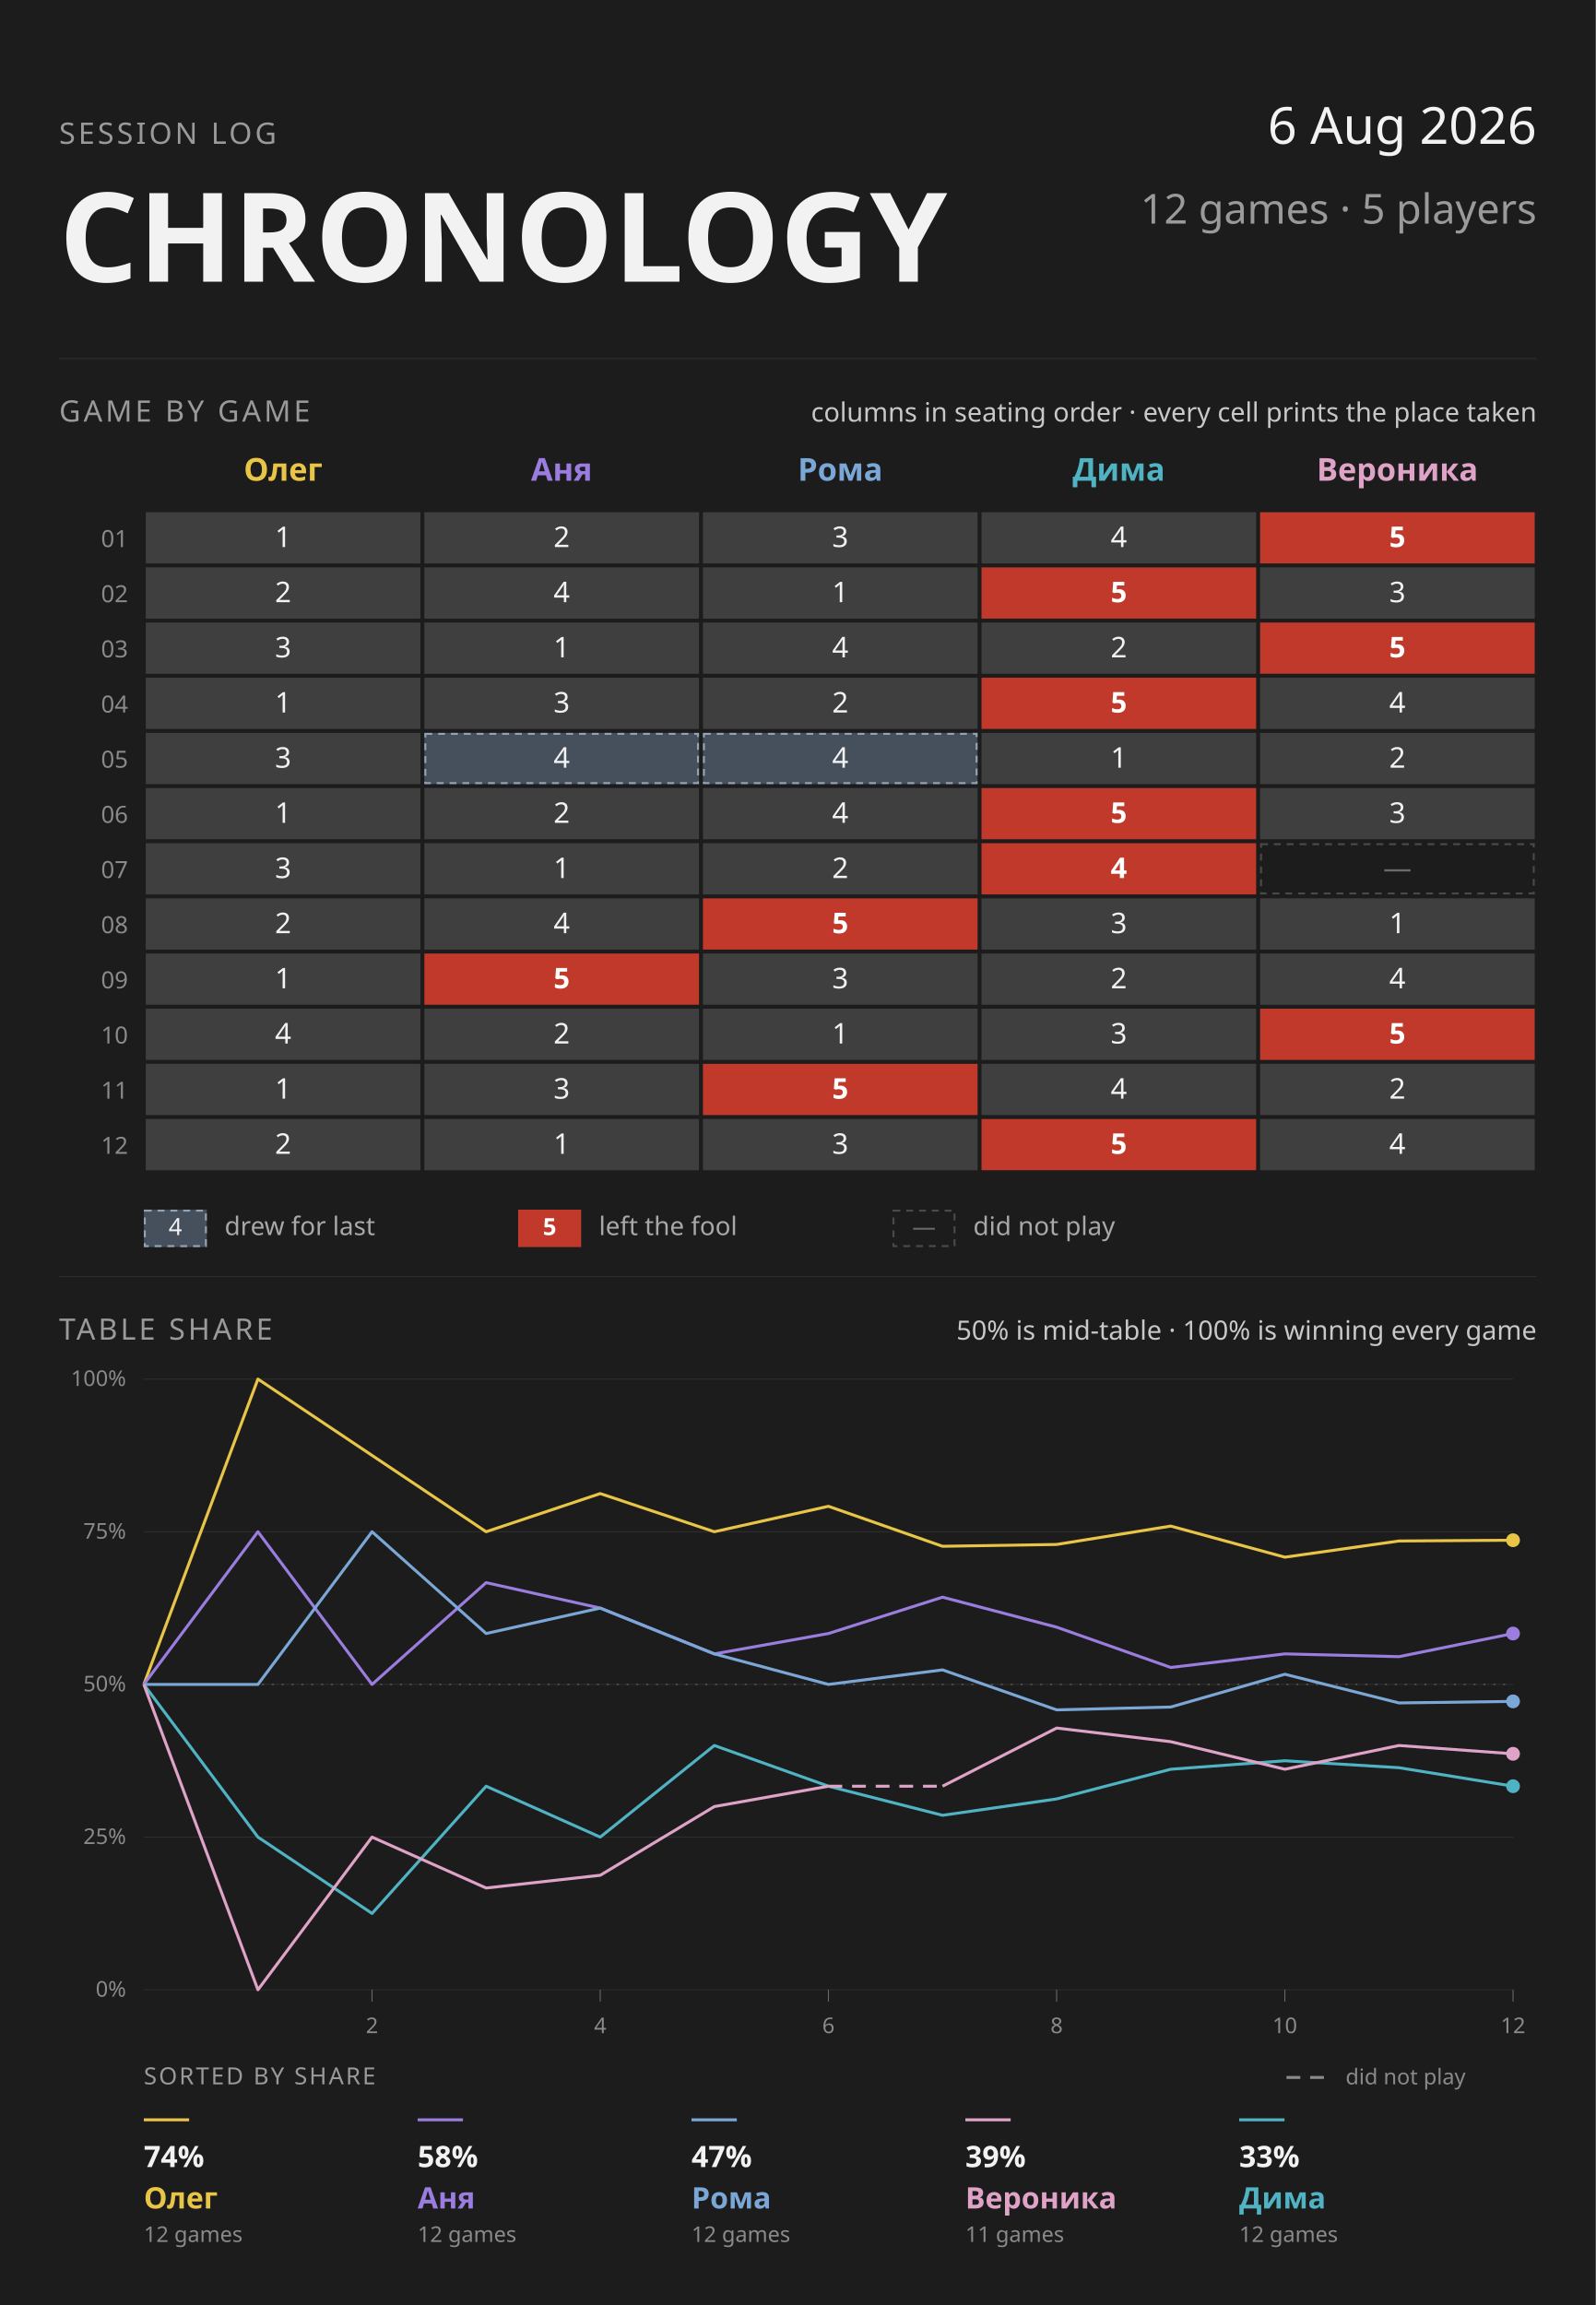
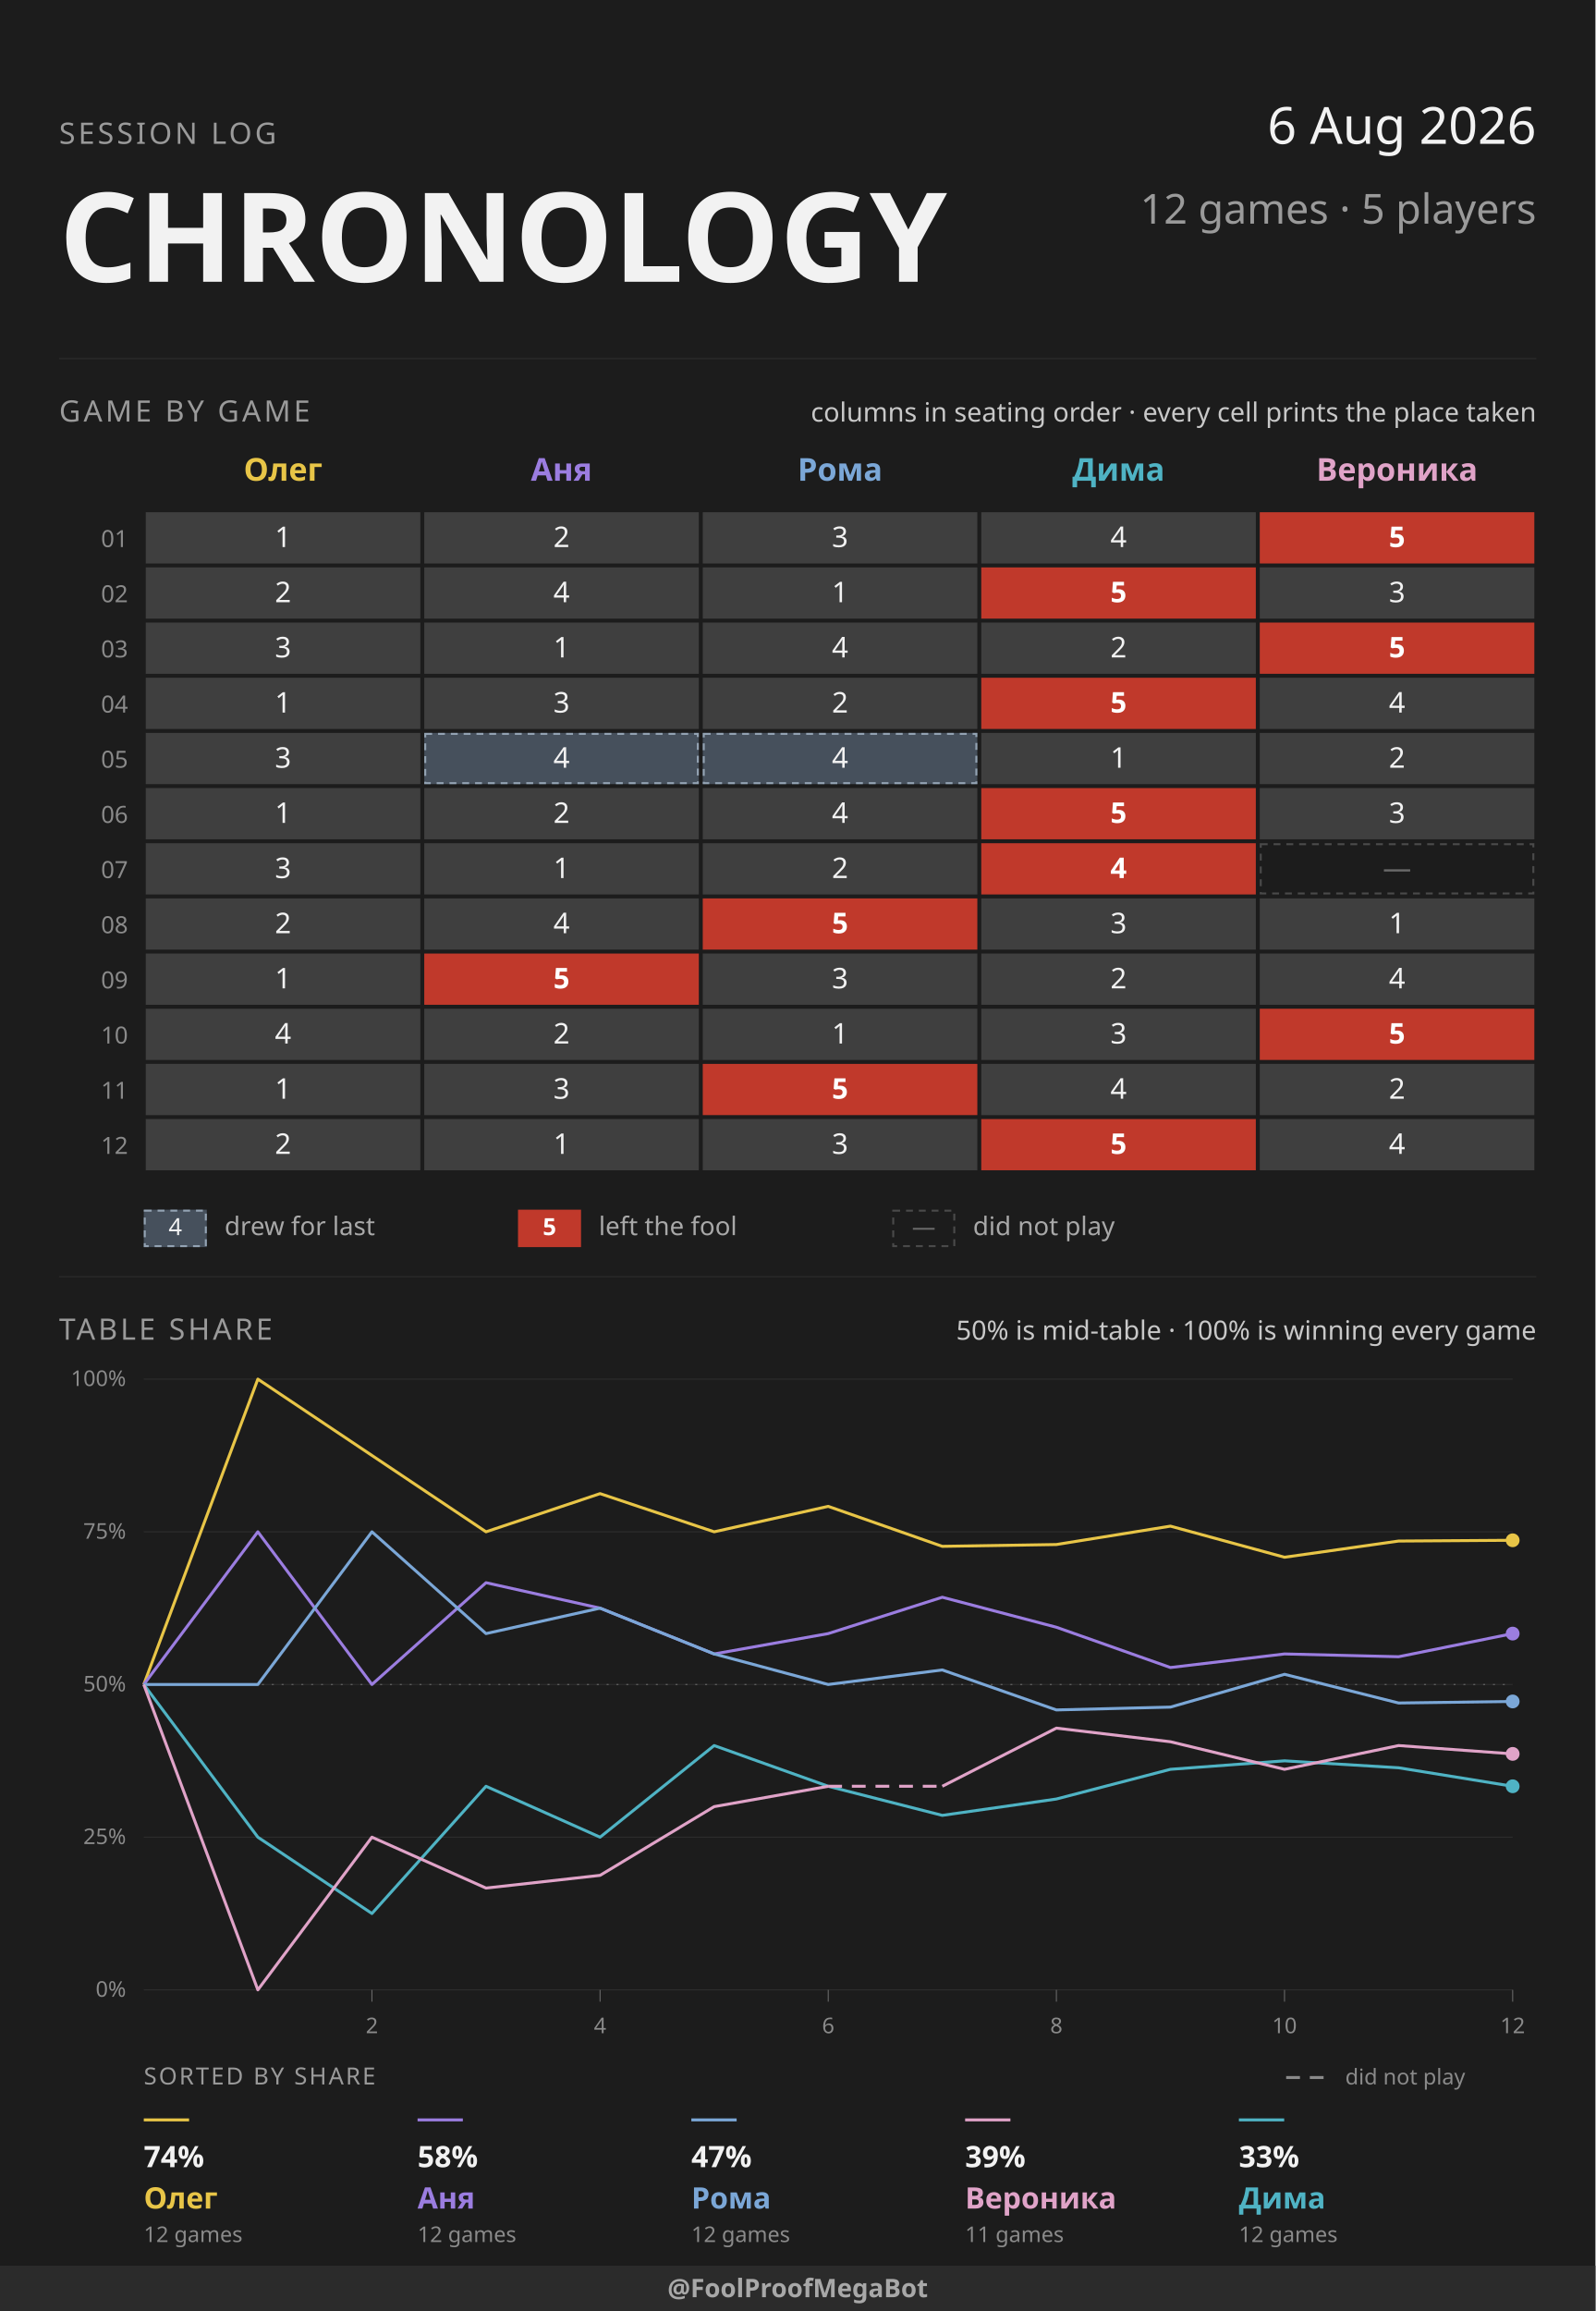
- <svg xmlns="http://www.w3.org/2000/svg" width="1620" height="2340" viewBox="0 0 1620 2340">
-   <rect x="0" y="0" width="1620" height="2340" fill="#1c1c1c" />
+ <svg xmlns="http://www.w3.org/2000/svg" width="1620" height="2346" viewBox="0 0 1620 2346">
+   <rect x="0" y="0" width="1620" height="2346" fill="#1c1c1c" />
  <text x="60" y="146" fill="#9a9a9a" font-family="Noto Sans" font-size="30" letter-spacing="3">SESSION LOG</text>
  <text x="60" y="286" fill="#f2f2f2" font-family="Noto Sans" font-weight="bold" font-size="126">CHRONOLOGY</text>
  <text x="1560" y="146" fill="#f2f2f2" font-family="Noto Sans" font-size="52" text-anchor="end">6 Aug 2026</text>
  <text x="1560" y="227" fill="#9a9a9a" font-family="Noto Sans" font-size="42" text-anchor="end">12 games · 5 players</text>
  <line x1="60" y1="364" x2="1560" y2="364" stroke="#2e2e2e" stroke-width="1" />
  <text x="60" y="428" fill="#9a9a9a" font-family="Noto Sans" font-size="30" letter-spacing="3">GAME BY GAME</text>
  <text x="1560" y="428" fill="#c8c8c8" font-family="Noto Sans" font-size="27" text-anchor="end">columns in seating order · every cell prints the place taken</text>
  <text x="287.4" y="488" fill="#e8c547" font-family="Noto Sans" font-weight="bold" font-size="32" text-anchor="middle">Олег</text>
  <text x="570.2" y="488" fill="#9b7de0" font-family="Noto Sans" font-weight="bold" font-size="32" text-anchor="middle">Аня</text>
  <text x="853" y="488" fill="#7ba7d7" font-family="Noto Sans" font-weight="bold" font-size="32" text-anchor="middle">Рома</text>
  <text x="1135.8" y="488" fill="#4fb3c4" font-family="Noto Sans" font-weight="bold" font-size="32" text-anchor="middle">Дима</text>
  <text x="1418.6" y="488" fill="#e0a3c8" font-family="Noto Sans" font-weight="bold" font-size="32" text-anchor="middle">Вероника</text>
  <text x="130" y="555.36" fill="#8a8a8a" font-family="Noto Sans" font-size="24" text-anchor="end">01</text>
  <rect x="148" y="520" width="278.8" height="52" fill="#3f3f3f" />
  <text x="287.4" y="555.36" fill="#f2f2f2" font-family="Noto Sans" font-size="29" text-anchor="middle">1</text>
  <rect x="430.8" y="520" width="278.8" height="52" fill="#3f3f3f" />
  <text x="570.2" y="555.36" fill="#f2f2f2" font-family="Noto Sans" font-size="29" text-anchor="middle">2</text>
  <rect x="713.6" y="520" width="278.8" height="52" fill="#3f3f3f" />
  <text x="853" y="555.36" fill="#f2f2f2" font-family="Noto Sans" font-size="29" text-anchor="middle">3</text>
  <rect x="996.4" y="520" width="278.8" height="52" fill="#3f3f3f" />
  <text x="1135.8" y="555.36" fill="#f2f2f2" font-family="Noto Sans" font-size="29" text-anchor="middle">4</text>
  <rect x="1279.2" y="520" width="278.8" height="52" fill="#c0392b" />
  <text x="1418.6" y="555.36" fill="#ffffff" font-family="Noto Sans" font-size="29" font-weight="bold" text-anchor="middle">5</text>
  <text x="130" y="611.36" fill="#8a8a8a" font-family="Noto Sans" font-size="24" text-anchor="end">02</text>
  <rect x="148" y="576" width="278.8" height="52" fill="#3f3f3f" />
  <text x="287.4" y="611.36" fill="#f2f2f2" font-family="Noto Sans" font-size="29" text-anchor="middle">2</text>
  <rect x="430.8" y="576" width="278.8" height="52" fill="#3f3f3f" />
  <text x="570.2" y="611.36" fill="#f2f2f2" font-family="Noto Sans" font-size="29" text-anchor="middle">4</text>
  <rect x="713.6" y="576" width="278.8" height="52" fill="#3f3f3f" />
  <text x="853" y="611.36" fill="#f2f2f2" font-family="Noto Sans" font-size="29" text-anchor="middle">1</text>
  <rect x="996.4" y="576" width="278.8" height="52" fill="#c0392b" />
  <text x="1135.8" y="611.36" fill="#ffffff" font-family="Noto Sans" font-size="29" font-weight="bold" text-anchor="middle">5</text>
  <rect x="1279.2" y="576" width="278.8" height="52" fill="#3f3f3f" />
  <text x="1418.6" y="611.36" fill="#f2f2f2" font-family="Noto Sans" font-size="29" text-anchor="middle">3</text>
  <text x="130" y="667.36" fill="#8a8a8a" font-family="Noto Sans" font-size="24" text-anchor="end">03</text>
  <rect x="148" y="632" width="278.8" height="52" fill="#3f3f3f" />
  <text x="287.4" y="667.36" fill="#f2f2f2" font-family="Noto Sans" font-size="29" text-anchor="middle">3</text>
  <rect x="430.8" y="632" width="278.8" height="52" fill="#3f3f3f" />
  <text x="570.2" y="667.36" fill="#f2f2f2" font-family="Noto Sans" font-size="29" text-anchor="middle">1</text>
  <rect x="713.6" y="632" width="278.8" height="52" fill="#3f3f3f" />
  <text x="853" y="667.36" fill="#f2f2f2" font-family="Noto Sans" font-size="29" text-anchor="middle">4</text>
  <rect x="996.4" y="632" width="278.8" height="52" fill="#3f3f3f" />
  <text x="1135.8" y="667.36" fill="#f2f2f2" font-family="Noto Sans" font-size="29" text-anchor="middle">2</text>
  <rect x="1279.2" y="632" width="278.8" height="52" fill="#c0392b" />
  <text x="1418.6" y="667.36" fill="#ffffff" font-family="Noto Sans" font-size="29" font-weight="bold" text-anchor="middle">5</text>
  <text x="130" y="723.36" fill="#8a8a8a" font-family="Noto Sans" font-size="24" text-anchor="end">04</text>
  <rect x="148" y="688" width="278.8" height="52" fill="#3f3f3f" />
  <text x="287.4" y="723.36" fill="#f2f2f2" font-family="Noto Sans" font-size="29" text-anchor="middle">1</text>
  <rect x="430.8" y="688" width="278.8" height="52" fill="#3f3f3f" />
  <text x="570.2" y="723.36" fill="#f2f2f2" font-family="Noto Sans" font-size="29" text-anchor="middle">3</text>
  <rect x="713.6" y="688" width="278.8" height="52" fill="#3f3f3f" />
  <text x="853" y="723.36" fill="#f2f2f2" font-family="Noto Sans" font-size="29" text-anchor="middle">2</text>
  <rect x="996.4" y="688" width="278.8" height="52" fill="#c0392b" />
  <text x="1135.8" y="723.36" fill="#ffffff" font-family="Noto Sans" font-size="29" font-weight="bold" text-anchor="middle">5</text>
  <rect x="1279.2" y="688" width="278.8" height="52" fill="#3f3f3f" />
  <text x="1418.6" y="723.36" fill="#f2f2f2" font-family="Noto Sans" font-size="29" text-anchor="middle">4</text>
  <text x="130" y="779.36" fill="#8a8a8a" font-family="Noto Sans" font-size="24" text-anchor="end">05</text>
  <rect x="148" y="744" width="278.8" height="52" fill="#3f3f3f" />
  <text x="287.4" y="779.36" fill="#f2f2f2" font-family="Noto Sans" font-size="29" text-anchor="middle">3</text>
  <rect x="430.8" y="744" width="278.8" height="52" fill="#46505c" />
  <rect x="431.8" y="745" width="276.8" height="50" fill="none" stroke="#93a3b3" stroke-width="2" stroke-dasharray="7 6" />
  <text x="570.2" y="779.36" fill="#f2f2f2" font-family="Noto Sans" font-size="29" text-anchor="middle">4</text>
  <rect x="713.6" y="744" width="278.8" height="52" fill="#46505c" />
  <rect x="714.6" y="745" width="276.8" height="50" fill="none" stroke="#93a3b3" stroke-width="2" stroke-dasharray="7 6" />
  <text x="853" y="779.36" fill="#f2f2f2" font-family="Noto Sans" font-size="29" text-anchor="middle">4</text>
  <rect x="996.4" y="744" width="278.8" height="52" fill="#3f3f3f" />
  <text x="1135.8" y="779.36" fill="#f2f2f2" font-family="Noto Sans" font-size="29" text-anchor="middle">1</text>
  <rect x="1279.2" y="744" width="278.8" height="52" fill="#3f3f3f" />
  <text x="1418.6" y="779.36" fill="#f2f2f2" font-family="Noto Sans" font-size="29" text-anchor="middle">2</text>
  <text x="130" y="835.36" fill="#8a8a8a" font-family="Noto Sans" font-size="24" text-anchor="end">06</text>
  <rect x="148" y="800" width="278.8" height="52" fill="#3f3f3f" />
  <text x="287.4" y="835.36" fill="#f2f2f2" font-family="Noto Sans" font-size="29" text-anchor="middle">1</text>
  <rect x="430.8" y="800" width="278.8" height="52" fill="#3f3f3f" />
  <text x="570.2" y="835.36" fill="#f2f2f2" font-family="Noto Sans" font-size="29" text-anchor="middle">2</text>
  <rect x="713.6" y="800" width="278.8" height="52" fill="#3f3f3f" />
  <text x="853" y="835.36" fill="#f2f2f2" font-family="Noto Sans" font-size="29" text-anchor="middle">4</text>
  <rect x="996.4" y="800" width="278.8" height="52" fill="#c0392b" />
  <text x="1135.8" y="835.36" fill="#ffffff" font-family="Noto Sans" font-size="29" font-weight="bold" text-anchor="middle">5</text>
  <rect x="1279.2" y="800" width="278.8" height="52" fill="#3f3f3f" />
  <text x="1418.6" y="835.36" fill="#f2f2f2" font-family="Noto Sans" font-size="29" text-anchor="middle">3</text>
  <text x="130" y="891.36" fill="#8a8a8a" font-family="Noto Sans" font-size="24" text-anchor="end">07</text>
  <rect x="148" y="856" width="278.8" height="52" fill="#3f3f3f" />
  <text x="287.4" y="891.36" fill="#f2f2f2" font-family="Noto Sans" font-size="29" text-anchor="middle">3</text>
  <rect x="430.8" y="856" width="278.8" height="52" fill="#3f3f3f" />
  <text x="570.2" y="891.36" fill="#f2f2f2" font-family="Noto Sans" font-size="29" text-anchor="middle">1</text>
  <rect x="713.6" y="856" width="278.8" height="52" fill="#3f3f3f" />
  <text x="853" y="891.36" fill="#f2f2f2" font-family="Noto Sans" font-size="29" text-anchor="middle">2</text>
  <rect x="996.4" y="856" width="278.8" height="52" fill="#c0392b" />
  <text x="1135.8" y="891.36" fill="#ffffff" font-family="Noto Sans" font-size="29" font-weight="bold" text-anchor="middle">4</text>
  <rect x="1279.2" y="856" width="278.8" height="52" fill="#1c1c1c" />
  <rect x="1280.2" y="857" width="276.8" height="50" fill="none" stroke="#4a4a4a" stroke-width="2" stroke-dasharray="7 6" />
  <text x="1418.6" y="891.36" fill="#6a6a6a" font-family="Noto Sans" font-size="29" text-anchor="middle">—</text>
  <text x="130" y="947.36" fill="#8a8a8a" font-family="Noto Sans" font-size="24" text-anchor="end">08</text>
  <rect x="148" y="912" width="278.8" height="52" fill="#3f3f3f" />
  <text x="287.4" y="947.36" fill="#f2f2f2" font-family="Noto Sans" font-size="29" text-anchor="middle">2</text>
  <rect x="430.8" y="912" width="278.8" height="52" fill="#3f3f3f" />
  <text x="570.2" y="947.36" fill="#f2f2f2" font-family="Noto Sans" font-size="29" text-anchor="middle">4</text>
  <rect x="713.6" y="912" width="278.8" height="52" fill="#c0392b" />
  <text x="853" y="947.36" fill="#ffffff" font-family="Noto Sans" font-size="29" font-weight="bold" text-anchor="middle">5</text>
  <rect x="996.4" y="912" width="278.8" height="52" fill="#3f3f3f" />
  <text x="1135.8" y="947.36" fill="#f2f2f2" font-family="Noto Sans" font-size="29" text-anchor="middle">3</text>
  <rect x="1279.2" y="912" width="278.8" height="52" fill="#3f3f3f" />
  <text x="1418.6" y="947.36" fill="#f2f2f2" font-family="Noto Sans" font-size="29" text-anchor="middle">1</text>
  <text x="130" y="1003.36" fill="#8a8a8a" font-family="Noto Sans" font-size="24" text-anchor="end">09</text>
  <rect x="148" y="968" width="278.8" height="52" fill="#3f3f3f" />
  <text x="287.4" y="1003.36" fill="#f2f2f2" font-family="Noto Sans" font-size="29" text-anchor="middle">1</text>
  <rect x="430.8" y="968" width="278.8" height="52" fill="#c0392b" />
  <text x="570.2" y="1003.36" fill="#ffffff" font-family="Noto Sans" font-size="29" font-weight="bold" text-anchor="middle">5</text>
  <rect x="713.6" y="968" width="278.8" height="52" fill="#3f3f3f" />
  <text x="853" y="1003.36" fill="#f2f2f2" font-family="Noto Sans" font-size="29" text-anchor="middle">3</text>
  <rect x="996.4" y="968" width="278.8" height="52" fill="#3f3f3f" />
  <text x="1135.8" y="1003.36" fill="#f2f2f2" font-family="Noto Sans" font-size="29" text-anchor="middle">2</text>
  <rect x="1279.2" y="968" width="278.8" height="52" fill="#3f3f3f" />
  <text x="1418.6" y="1003.36" fill="#f2f2f2" font-family="Noto Sans" font-size="29" text-anchor="middle">4</text>
  <text x="130" y="1059.36" fill="#8a8a8a" font-family="Noto Sans" font-size="24" text-anchor="end">10</text>
  <rect x="148" y="1024" width="278.8" height="52" fill="#3f3f3f" />
  <text x="287.4" y="1059.36" fill="#f2f2f2" font-family="Noto Sans" font-size="29" text-anchor="middle">4</text>
  <rect x="430.8" y="1024" width="278.8" height="52" fill="#3f3f3f" />
  <text x="570.2" y="1059.36" fill="#f2f2f2" font-family="Noto Sans" font-size="29" text-anchor="middle">2</text>
  <rect x="713.6" y="1024" width="278.8" height="52" fill="#3f3f3f" />
  <text x="853" y="1059.36" fill="#f2f2f2" font-family="Noto Sans" font-size="29" text-anchor="middle">1</text>
  <rect x="996.4" y="1024" width="278.8" height="52" fill="#3f3f3f" />
  <text x="1135.8" y="1059.36" fill="#f2f2f2" font-family="Noto Sans" font-size="29" text-anchor="middle">3</text>
  <rect x="1279.2" y="1024" width="278.8" height="52" fill="#c0392b" />
  <text x="1418.6" y="1059.36" fill="#ffffff" font-family="Noto Sans" font-size="29" font-weight="bold" text-anchor="middle">5</text>
  <text x="130" y="1115.36" fill="#8a8a8a" font-family="Noto Sans" font-size="24" text-anchor="end">11</text>
  <rect x="148" y="1080" width="278.8" height="52" fill="#3f3f3f" />
  <text x="287.4" y="1115.36" fill="#f2f2f2" font-family="Noto Sans" font-size="29" text-anchor="middle">1</text>
  <rect x="430.8" y="1080" width="278.8" height="52" fill="#3f3f3f" />
  <text x="570.2" y="1115.36" fill="#f2f2f2" font-family="Noto Sans" font-size="29" text-anchor="middle">3</text>
  <rect x="713.6" y="1080" width="278.8" height="52" fill="#c0392b" />
  <text x="853" y="1115.36" fill="#ffffff" font-family="Noto Sans" font-size="29" font-weight="bold" text-anchor="middle">5</text>
  <rect x="996.4" y="1080" width="278.8" height="52" fill="#3f3f3f" />
  <text x="1135.8" y="1115.36" fill="#f2f2f2" font-family="Noto Sans" font-size="29" text-anchor="middle">4</text>
  <rect x="1279.2" y="1080" width="278.8" height="52" fill="#3f3f3f" />
  <text x="1418.6" y="1115.36" fill="#f2f2f2" font-family="Noto Sans" font-size="29" text-anchor="middle">2</text>
  <text x="130" y="1171.36" fill="#8a8a8a" font-family="Noto Sans" font-size="24" text-anchor="end">12</text>
  <rect x="148" y="1136" width="278.8" height="52" fill="#3f3f3f" />
  <text x="287.4" y="1171.36" fill="#f2f2f2" font-family="Noto Sans" font-size="29" text-anchor="middle">2</text>
  <rect x="430.8" y="1136" width="278.8" height="52" fill="#3f3f3f" />
  <text x="570.2" y="1171.36" fill="#f2f2f2" font-family="Noto Sans" font-size="29" text-anchor="middle">1</text>
  <rect x="713.6" y="1136" width="278.8" height="52" fill="#3f3f3f" />
  <text x="853" y="1171.36" fill="#f2f2f2" font-family="Noto Sans" font-size="29" text-anchor="middle">3</text>
  <rect x="996.4" y="1136" width="278.8" height="52" fill="#c0392b" />
  <text x="1135.8" y="1171.36" fill="#ffffff" font-family="Noto Sans" font-size="29" font-weight="bold" text-anchor="middle">5</text>
  <rect x="1279.2" y="1136" width="278.8" height="52" fill="#3f3f3f" />
  <text x="1418.6" y="1171.36" fill="#f2f2f2" font-family="Noto Sans" font-size="29" text-anchor="middle">4</text>
  <rect x="146" y="1228" width="64" height="38" fill="#46505c" />
  <rect x="147" y="1229" width="62" height="36" fill="none" stroke="#93a3b3" stroke-width="2" stroke-dasharray="7 6" />
  <text x="178" y="1253.84" fill="#f2f2f2" font-family="Noto Sans" font-size="24" text-anchor="middle">4</text>
  <text x="228" y="1253.84" fill="#a8a8a8" font-family="Noto Sans" font-size="26">drew for last</text>
  <rect x="526" y="1228" width="64" height="38" fill="#c0392b" />
  <text x="558" y="1253.84" fill="#ffffff" font-family="Noto Sans" font-size="24" font-weight="bold" text-anchor="middle">5</text>
  <text x="608" y="1253.84" fill="#a8a8a8" font-family="Noto Sans" font-size="26">left the fool</text>
  <rect x="906" y="1228" width="64" height="38" fill="#1c1c1c" />
  <rect x="907" y="1229" width="62" height="36" fill="none" stroke="#4a4a4a" stroke-width="2" stroke-dasharray="7 6" />
  <text x="938" y="1253.84" fill="#6a6a6a" font-family="Noto Sans" font-size="24" text-anchor="middle">—</text>
  <text x="988" y="1253.84" fill="#a8a8a8" font-family="Noto Sans" font-size="26">did not play</text>
  <line x1="60" y1="1296" x2="1560" y2="1296" stroke="#2e2e2e" stroke-width="1" />
  <text x="60" y="1360" fill="#9a9a9a" font-family="Noto Sans" font-size="30" letter-spacing="3">TABLE SHARE</text>
  <text x="1560" y="1360" fill="#c8c8c8" font-family="Noto Sans" font-size="27" text-anchor="end">50% is mid-table · 100% is winning every game</text>
  <line x1="146" y1="2020" x2="1536" y2="2020" stroke="#2e2e2e" stroke-width="1" />
  <text x="128" y="2027" fill="#8a8a8a" font-family="Noto Sans" font-size="22" text-anchor="end">0%</text>
  <line x1="146" y1="1865" x2="1536" y2="1865" stroke="#2e2e2e" stroke-width="1" />
  <text x="128" y="1872" fill="#8a8a8a" font-family="Noto Sans" font-size="22" text-anchor="end">25%</text>
  <line x1="146" y1="1710" x2="1536" y2="1710" stroke="#2e2e2e" stroke-width="1" />
  <text x="128" y="1717" fill="#8a8a8a" font-family="Noto Sans" font-size="22" text-anchor="end">50%</text>
  <line x1="146" y1="1555" x2="1536" y2="1555" stroke="#2e2e2e" stroke-width="1" />
  <text x="128" y="1562" fill="#8a8a8a" font-family="Noto Sans" font-size="22" text-anchor="end">75%</text>
  <line x1="146" y1="1400" x2="1536" y2="1400" stroke="#2e2e2e" stroke-width="1" />
  <text x="128" y="1407" fill="#8a8a8a" font-family="Noto Sans" font-size="22" text-anchor="end">100%</text>
  <line x1="146" y1="1710" x2="1536" y2="1710" stroke="#6a6a6a" stroke-width="1" stroke-dasharray="2 8" />
  <line x1="377.67" y1="2020" x2="377.67" y2="2032" stroke="#6a6a6a" stroke-width="1" />
  <text x="377.67" y="2064" fill="#8a8a8a" font-family="Noto Sans" font-size="22" text-anchor="middle">2</text>
  <line x1="609.33" y1="2020" x2="609.33" y2="2032" stroke="#6a6a6a" stroke-width="1" />
  <text x="609.33" y="2064" fill="#8a8a8a" font-family="Noto Sans" font-size="22" text-anchor="middle">4</text>
  <line x1="841" y1="2020" x2="841" y2="2032" stroke="#6a6a6a" stroke-width="1" />
  <text x="841" y="2064" fill="#8a8a8a" font-family="Noto Sans" font-size="22" text-anchor="middle">6</text>
  <line x1="1072.67" y1="2020" x2="1072.67" y2="2032" stroke="#6a6a6a" stroke-width="1" />
  <text x="1072.67" y="2064" fill="#8a8a8a" font-family="Noto Sans" font-size="22" text-anchor="middle">8</text>
  <line x1="1304.33" y1="2020" x2="1304.33" y2="2032" stroke="#6a6a6a" stroke-width="1" />
  <text x="1304.33" y="2064" fill="#8a8a8a" font-family="Noto Sans" font-size="22" text-anchor="middle">10</text>
  <line x1="1536" y1="2020" x2="1536" y2="2032" stroke="#6a6a6a" stroke-width="1" />
  <text x="1536" y="2064" fill="#8a8a8a" font-family="Noto Sans" font-size="22" text-anchor="middle">12</text>
  <path d="M146 1710 L261.83 1400 L377.67 1477.5 L493.5 1555 L609.33 1516.25 L725.17 1555 L841 1529.17 L956.83 1569.76 L1072.67 1567.92 L1188.5 1549.26 L1304.33 1580.83 L1420.17 1564.39 L1536 1563.61" fill="none" stroke="#e8c547" stroke-width="3" stroke-linejoin="round" stroke-dasharray="none" />
  <path d="M146 1710 L261.83 1555 L377.67 1710 L493.5 1606.67 L609.33 1632.5 L725.17 1679 L841 1658.33 L956.83 1621.43 L1072.67 1651.88 L1188.5 1692.78 L1304.33 1679 L1420.17 1681.82 L1536 1658.33" fill="none" stroke="#9b7de0" stroke-width="3" stroke-linejoin="round" stroke-dasharray="none" />
  <path d="M146 1710 L261.83 1710 L377.67 1555 L493.5 1658.33 L609.33 1632.5 L725.17 1679 L841 1710 L956.83 1695.24 L1072.67 1735.83 L1188.5 1732.96 L1304.33 1699.67 L1420.17 1728.79 L1536 1727.22" fill="none" stroke="#7ba7d7" stroke-width="3" stroke-linejoin="round" stroke-dasharray="none" />
  <path d="M146 1710 L261.83 1865 L377.67 1942.5 L493.5 1813.33 L609.33 1865 L725.17 1772 L841 1813.33 L956.83 1842.86 L1072.67 1826.25 L1188.5 1796.11 L1304.33 1787.5 L1420.17 1794.55 L1536 1813.33" fill="none" stroke="#4fb3c4" stroke-width="3" stroke-linejoin="round" stroke-dasharray="none" />
  <path d="M146 1710 L261.83 2020 L377.67 1865 L493.5 1916.67 L609.33 1903.75 L725.17 1834 L841 1813.33" fill="none" stroke="#e0a3c8" stroke-width="3" stroke-linejoin="round" stroke-dasharray="none" />
  <path d="M841 1813.33 L956.83 1813.33" fill="none" stroke="#e0a3c8" stroke-width="3" stroke-linejoin="round" stroke-dasharray="14 10" />
  <path d="M956.83 1813.33 L1072.67 1754.29 L1188.5 1768.13 L1304.33 1796.11 L1420.17 1772 L1536 1780.45" fill="none" stroke="#e0a3c8" stroke-width="3" stroke-linejoin="round" stroke-dasharray="none" />
  <circle cx="1536" cy="1563.61" r="7" fill="#e8c547" />
  <circle cx="1536" cy="1658.33" r="7" fill="#9b7de0" />
  <circle cx="1536" cy="1727.22" r="7" fill="#7ba7d7" />
  <circle cx="1536" cy="1813.33" r="7" fill="#4fb3c4" />
  <circle cx="1536" cy="1780.45" r="7" fill="#e0a3c8" />
  <text x="146" y="2116" fill="#9a9a9a" font-family="Noto Sans" font-size="24" letter-spacing="2">SORTED BY SHARE</text>
  <line x1="146" y1="2152" x2="192" y2="2152" stroke="#e8c547" stroke-width="3" />
  <text x="146" y="2200" fill="#f2f2f2" font-family="Noto Sans" font-weight="bold" font-size="30">74%</text>
  <text x="146" y="2242" fill="#e8c547" font-family="Noto Sans" font-weight="bold" font-size="30">Олег</text>
  <text x="146" y="2276" fill="#8a8a8a" font-family="Noto Sans" font-size="22">12 games</text>
  <line x1="424" y1="2152" x2="470" y2="2152" stroke="#9b7de0" stroke-width="3" />
  <text x="424" y="2200" fill="#f2f2f2" font-family="Noto Sans" font-weight="bold" font-size="30">58%</text>
  <text x="424" y="2242" fill="#9b7de0" font-family="Noto Sans" font-weight="bold" font-size="30">Аня</text>
  <text x="424" y="2276" fill="#8a8a8a" font-family="Noto Sans" font-size="22">12 games</text>
  <line x1="702" y1="2152" x2="748" y2="2152" stroke="#7ba7d7" stroke-width="3" />
  <text x="702" y="2200" fill="#f2f2f2" font-family="Noto Sans" font-weight="bold" font-size="30">47%</text>
  <text x="702" y="2242" fill="#7ba7d7" font-family="Noto Sans" font-weight="bold" font-size="30">Рома</text>
  <text x="702" y="2276" fill="#8a8a8a" font-family="Noto Sans" font-size="22">12 games</text>
  <line x1="980" y1="2152" x2="1026" y2="2152" stroke="#e0a3c8" stroke-width="3" />
  <text x="980" y="2200" fill="#f2f2f2" font-family="Noto Sans" font-weight="bold" font-size="30">39%</text>
  <text x="980" y="2242" fill="#e0a3c8" font-family="Noto Sans" font-weight="bold" font-size="30">Вероника</text>
  <text x="980" y="2276" fill="#8a8a8a" font-family="Noto Sans" font-size="22">11 games</text>
  <line x1="1258" y1="2152" x2="1304" y2="2152" stroke="#4fb3c4" stroke-width="3" />
  <text x="1258" y="2200" fill="#f2f2f2" font-family="Noto Sans" font-weight="bold" font-size="30">33%</text>
  <text x="1258" y="2242" fill="#4fb3c4" font-family="Noto Sans" font-weight="bold" font-size="30">Дима</text>
  <text x="1258" y="2276" fill="#8a8a8a" font-family="Noto Sans" font-size="22">12 games</text>
  <line x1="1306" y1="2109" x2="1352" y2="2109" stroke="#8a8a8a" stroke-width="3" stroke-dasharray="14 10" />
  <text x="1366" y="2116" fill="#8a8a8a" font-family="Noto Sans" font-size="22">did not play</text>
+   <rect x="0" y="2300" width="1620" height="46" fill="#2b2b2b" />
+   <text x="810" y="2332" fill="#a8a8a8" font-family="Noto Sans" font-weight="bold" font-size="26" text-anchor="middle">@FoolProofMegaBot</text>
</svg>
